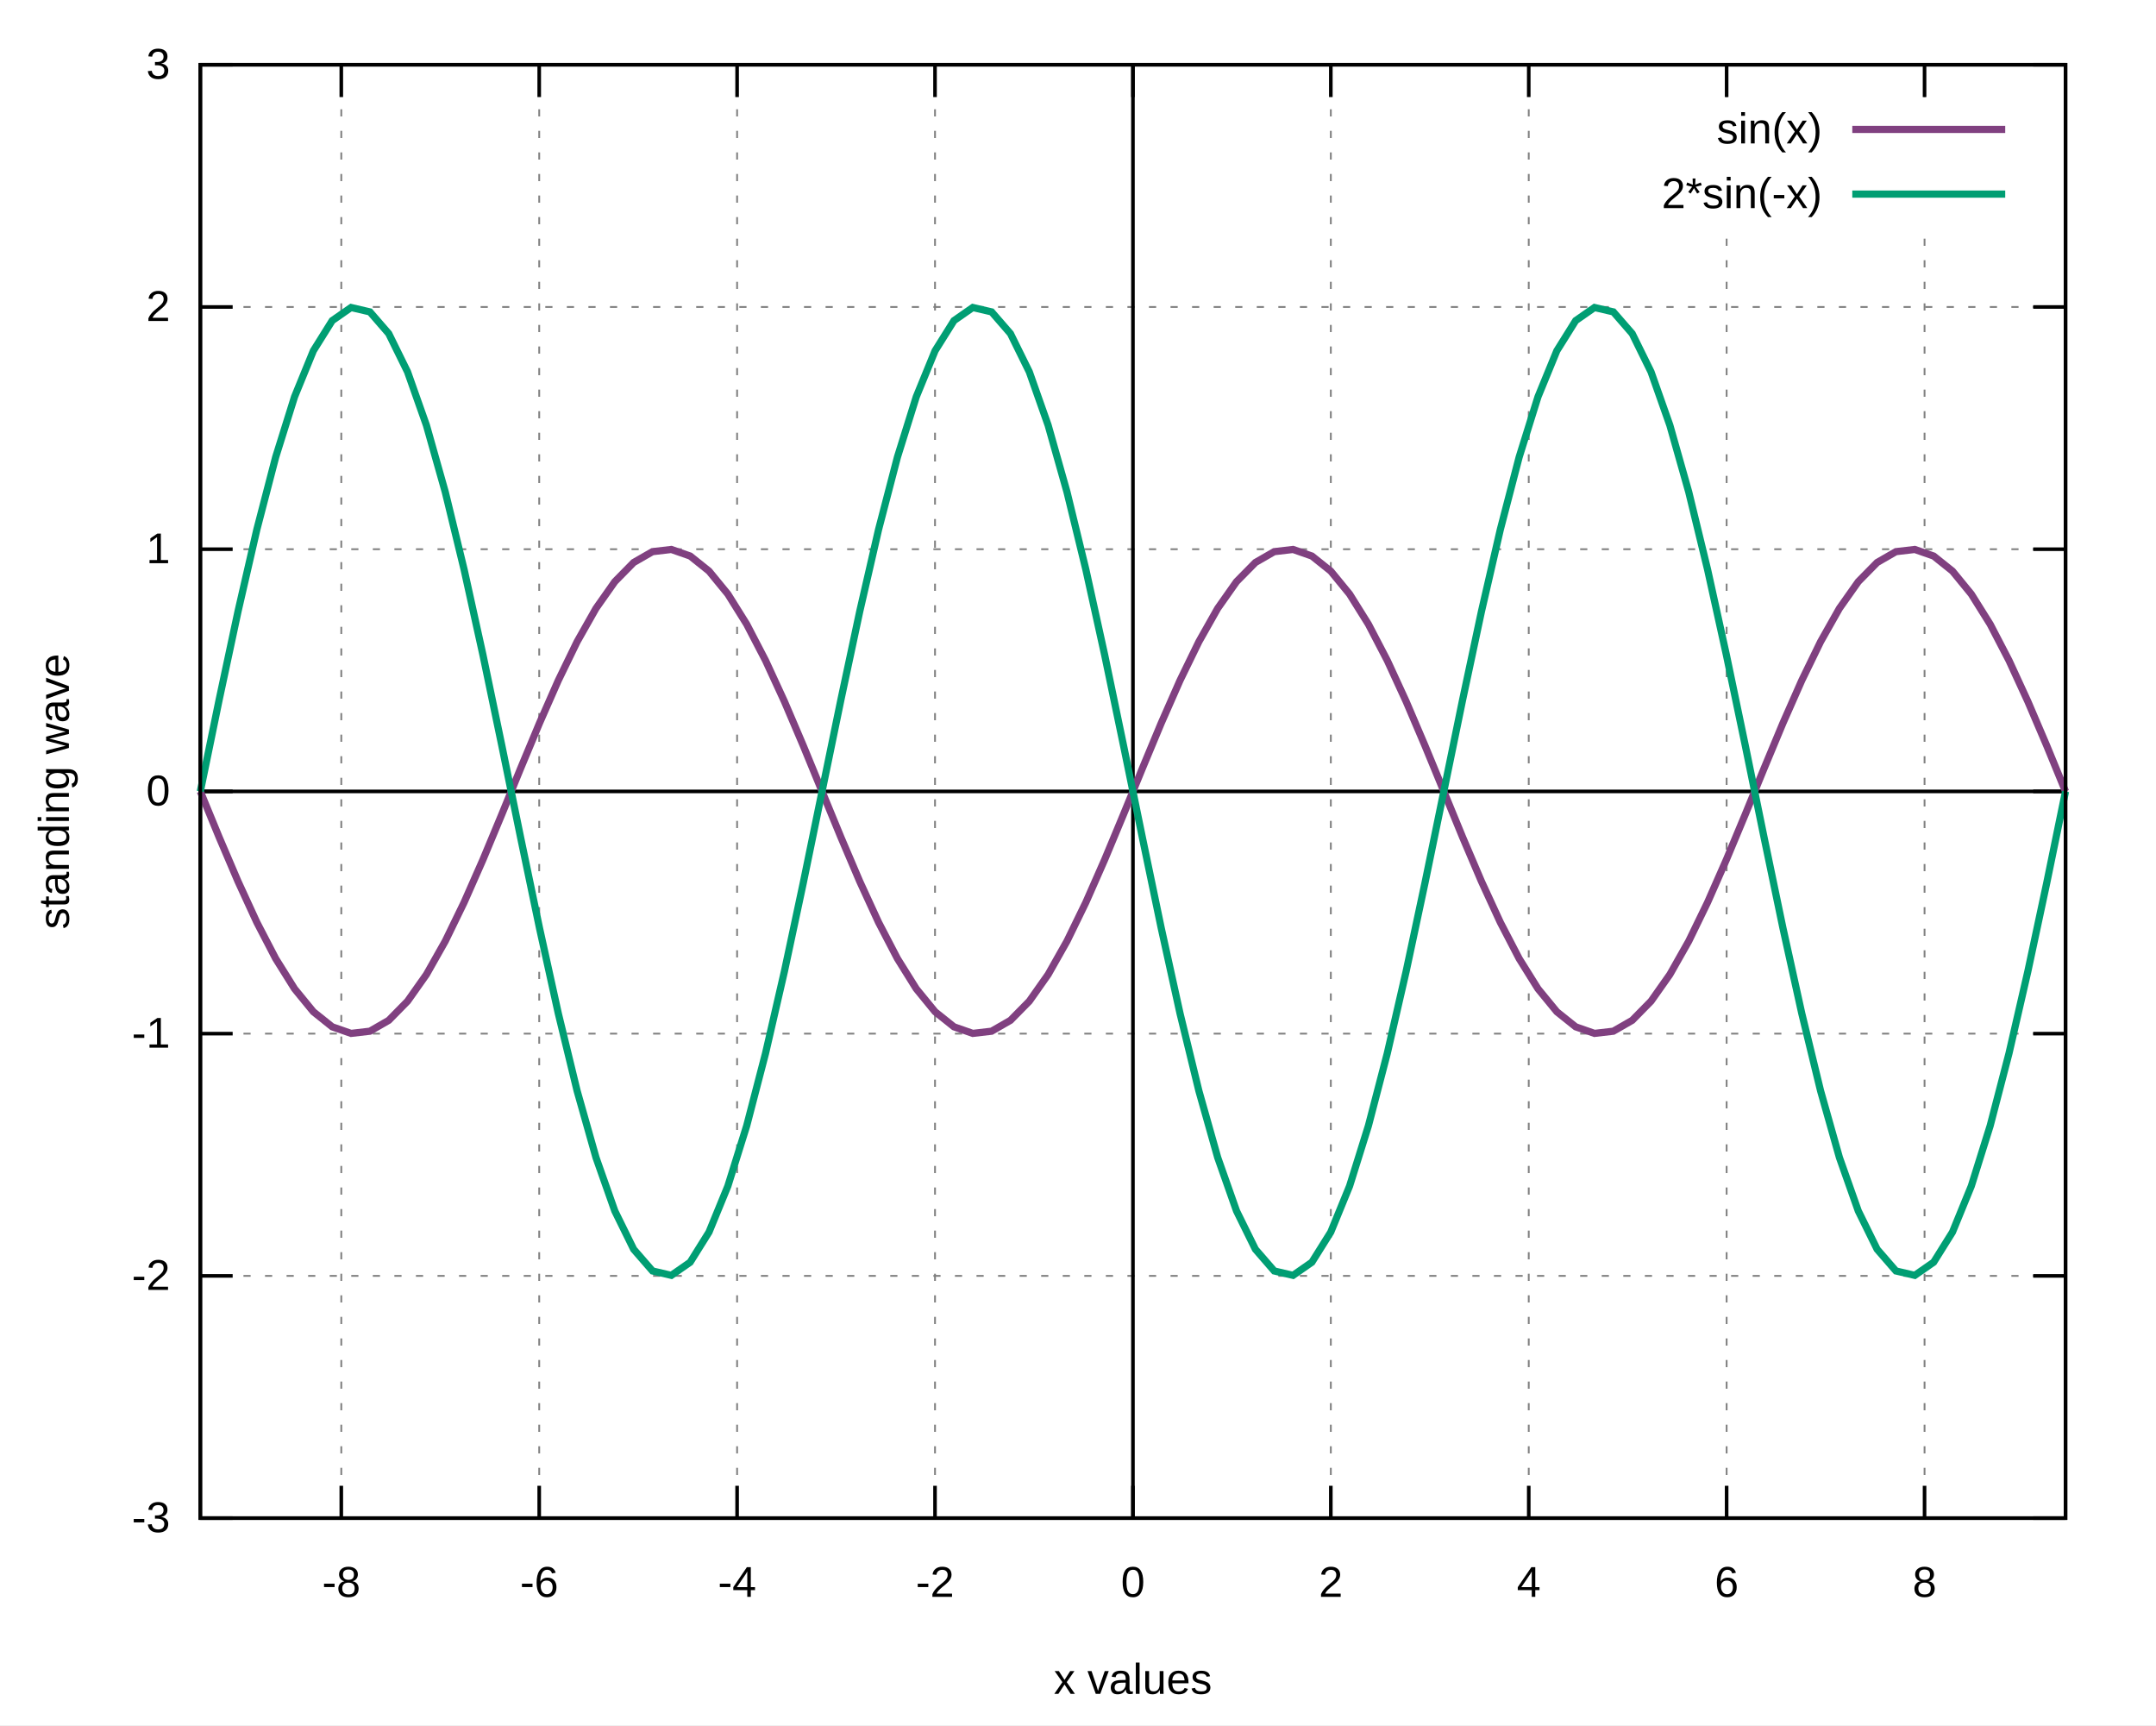
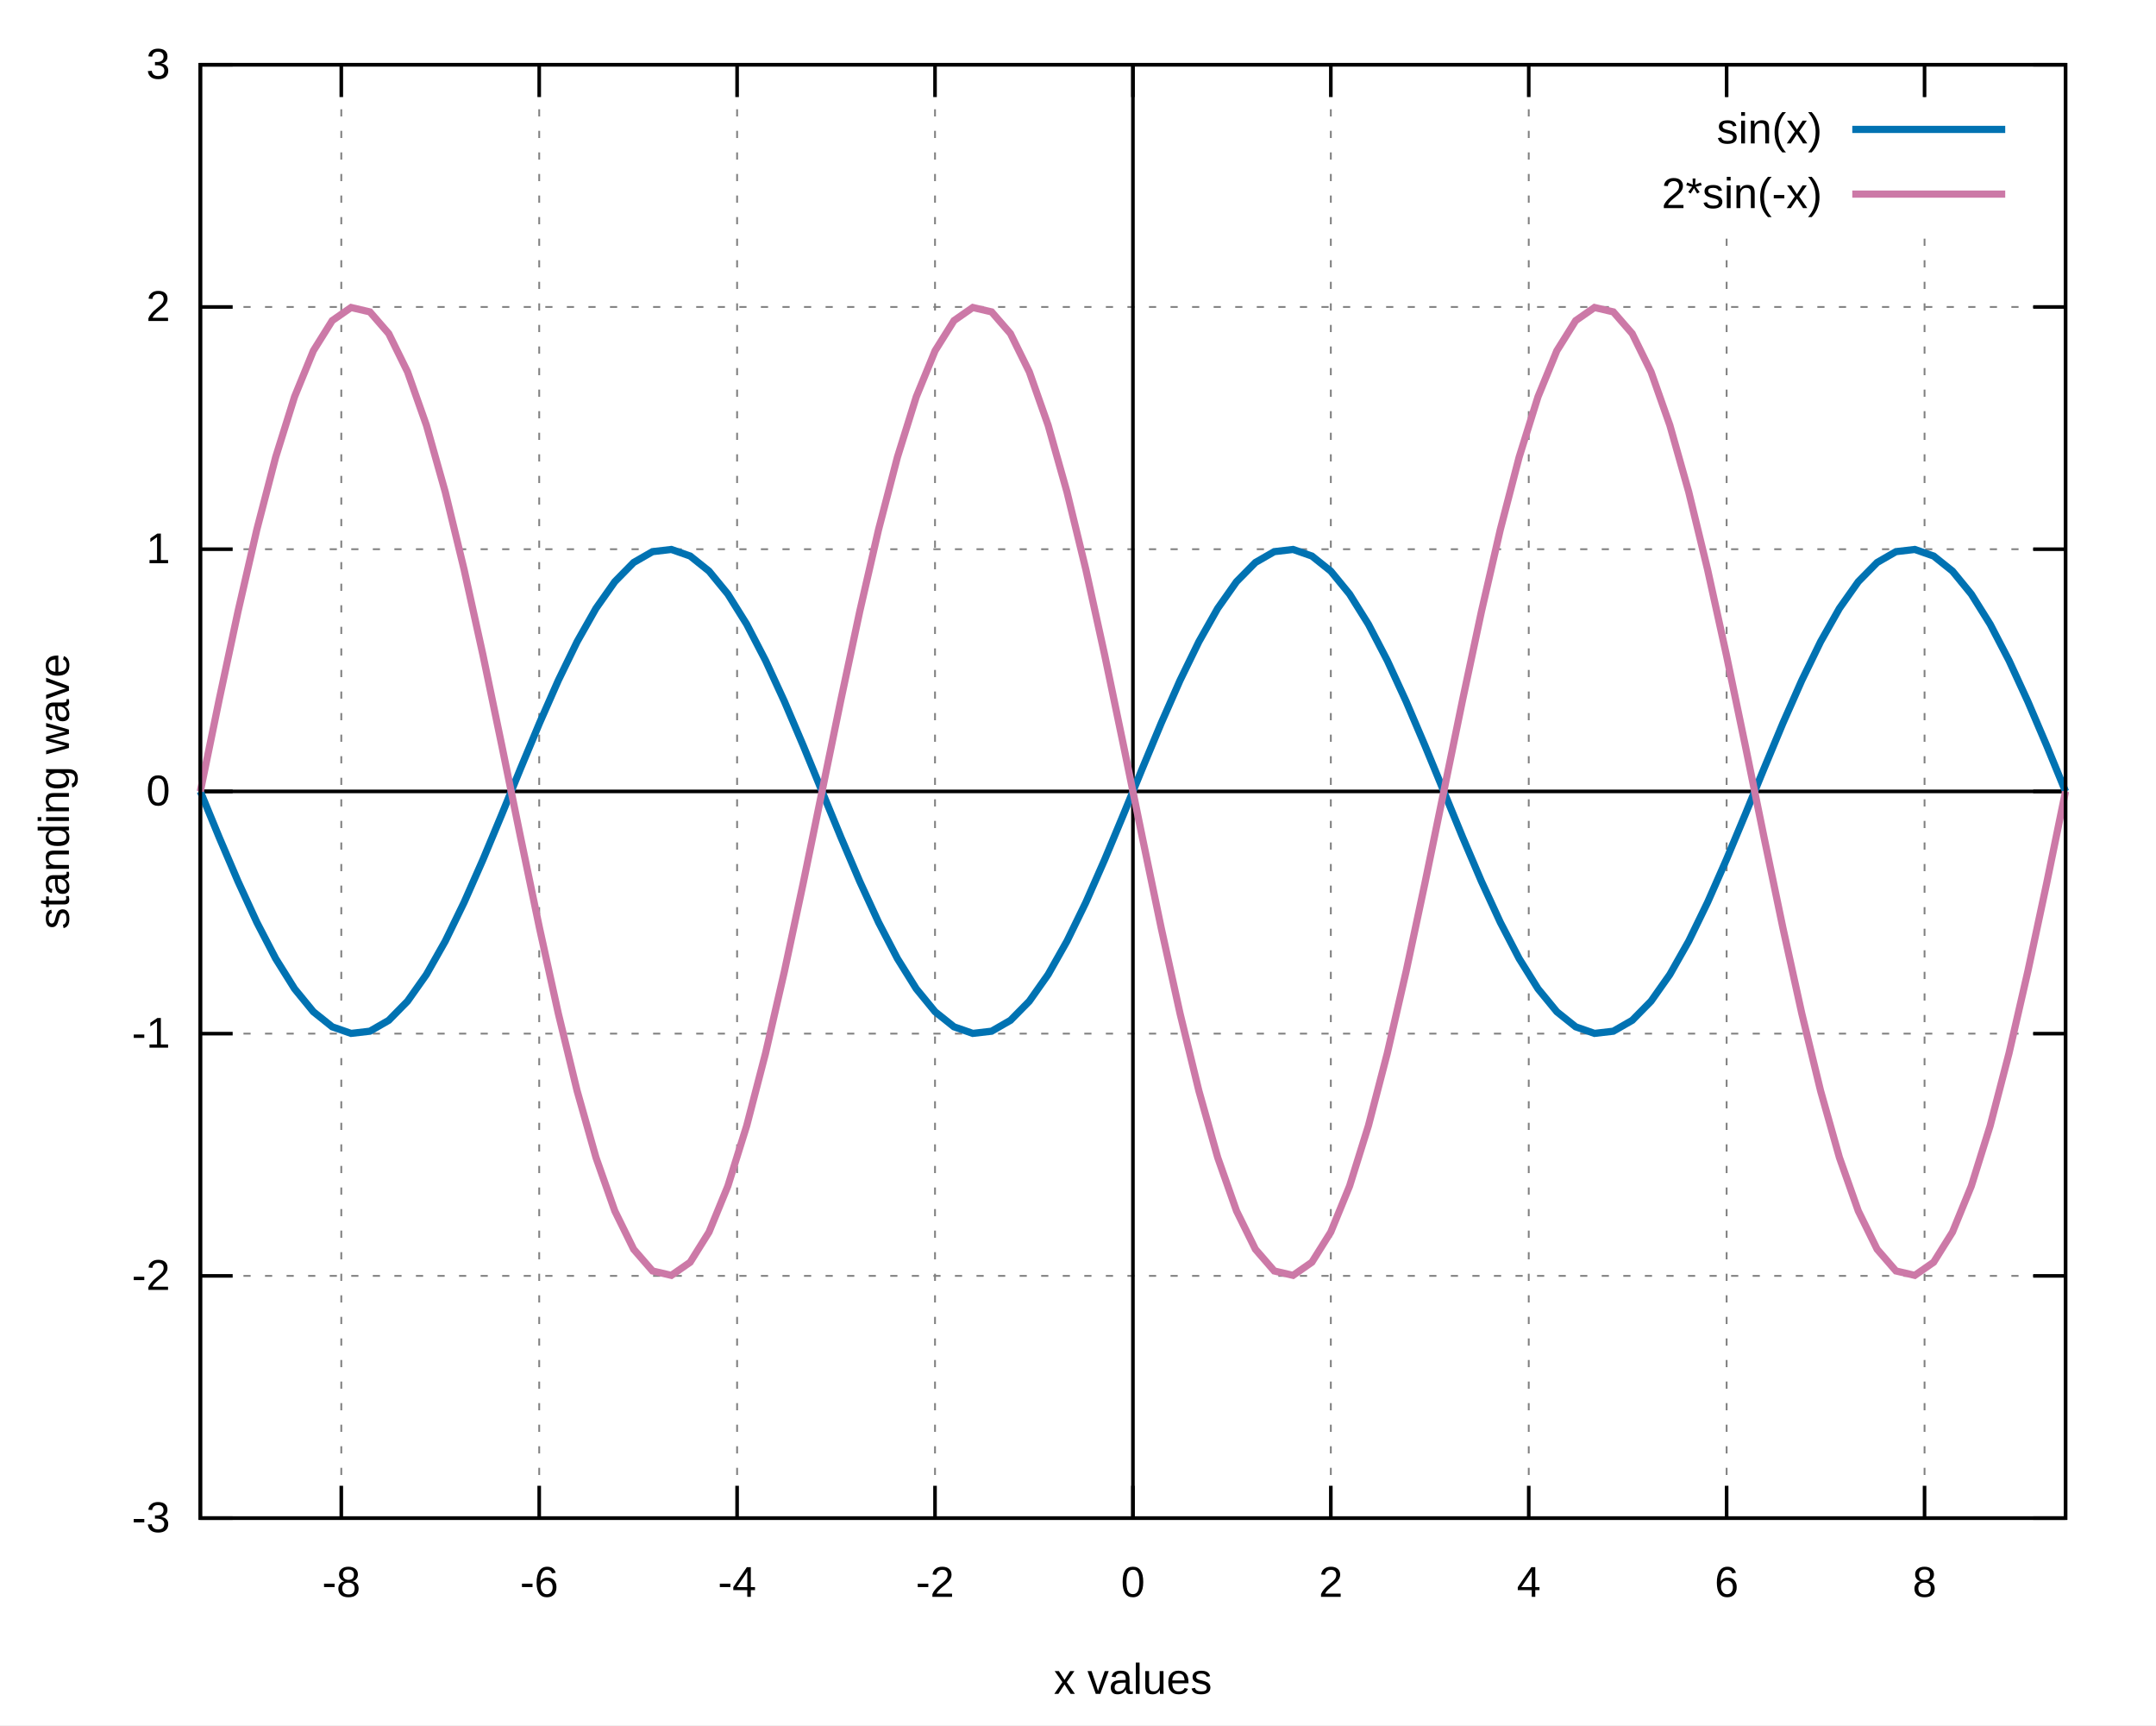
<svg xmlns="http://www.w3.org/2000/svg" xmlns:xlink="http://www.w3.org/1999/xlink" width="600" height="480" viewBox="0 0 600 480">
  <g id="gnuplot_canvas">
    <rect x="0" y="0" width="600" height="480" fill="#ffffff" />
    <defs>
      <circle id="gpDot" r="0.5" stroke-width="0.5" stroke="currentColor" />
      <path id="gpPt0" stroke-width="0.222" stroke="currentColor" d="M-1,0 h2 M0,-1 v2" />
      <path id="gpPt1" stroke-width="0.222" stroke="currentColor" d="M-1,-1 L1,1 M1,-1 L-1,1" />
      <path id="gpPt2" stroke-width="0.222" stroke="currentColor" d="M-1,0 L1,0 M0,-1 L0,1 M-1,-1 L1,1 M-1,1 L1,-1" />
      <rect id="gpPt3" stroke-width="0.222" stroke="currentColor" x="-1" y="-1" width="2" height="2" />
      <rect id="gpPt4" stroke-width="0.222" stroke="currentColor" fill="currentColor" x="-1" y="-1" width="2" height="2" />
      <circle id="gpPt5" stroke-width="0.222" stroke="currentColor" cx="0" cy="0" r="1" />
      <use xlink:href="#gpPt5" id="gpPt6" fill="currentColor" stroke="none" />
      <path id="gpPt7" stroke-width="0.222" stroke="currentColor" d="M0,-1.33 L-1.33,0.67 L1.33,0.67 z" />
      <use xlink:href="#gpPt7" id="gpPt8" fill="currentColor" stroke="none" />
      <use xlink:href="#gpPt7" id="gpPt9" stroke="currentColor" transform="rotate(180)" />
      <use xlink:href="#gpPt9" id="gpPt10" fill="currentColor" stroke="none" />
      <use xlink:href="#gpPt3" id="gpPt11" stroke="currentColor" transform="rotate(45)" />
      <use xlink:href="#gpPt11" id="gpPt12" fill="currentColor" stroke="none" />
      <path id="gpPt13" stroke-width="0.222" stroke="currentColor" d="M0,1.330 L1.265,0.411 L0.782,-1.067 L-0.782,-1.076 L-1.265,0.411 z" />
      <use xlink:href="#gpPt13" id="gpPt14" fill="currentColor" stroke="none" />
      <filter id="textbox" filterUnits="objectBoundingBox" x="0" y="0" height="1" width="1">
        <feFlood flood-color="#FFFFFF" flood-opacity="1" result="bgnd" />
        <feComposite in="SourceGraphic" in2="bgnd" operator="atop" />
      </filter>
      <filter id="greybox" filterUnits="objectBoundingBox" x="0" y="0" height="1" width="1">
        <feFlood flood-color="lightgrey" flood-opacity="1" result="grey" />
        <feComposite in="SourceGraphic" in2="grey" operator="atop" />
      </filter>
    </defs>
    <g fill="none" color="#FFFFFF" stroke="currentColor" stroke-width="1.00" stroke-linecap="butt" stroke-linejoin="miter">
</g>
    <g fill="none" color="black" stroke="currentColor" stroke-width="1.00" stroke-linecap="butt" stroke-linejoin="miter">
</g>
    <g fill="none" color="black" stroke="black" stroke-width="0.50" stroke-linecap="butt" stroke-linejoin="miter">
</g>
    <g fill="none" color="gray" stroke="currentColor" stroke-width="0.50" stroke-linecap="butt" stroke-linejoin="miter">
      <path stroke="gray" stroke-dasharray="2,4" class="gridline" d="M55.75,422.40 L574.82,422.40  " />
    </g>
    <g fill="none" color="gray" stroke="gray" stroke-width="1.00" stroke-linecap="butt" stroke-linejoin="miter">
</g>
    <g fill="none" color="black" stroke="currentColor" stroke-width="1.00" stroke-linecap="butt" stroke-linejoin="miter">
      <path stroke="black" d="M55.75,422.40 L64.75,422.40 M574.82,422.40 L565.82,422.40  " />
      <g transform="translate(47.36,426.30)" stroke="none" fill="black" font-family="Arial" font-size="12.00" text-anchor="end">
        <text>
          <tspan font-family="Arial">-3</tspan>
        </text>
      </g>
    </g>
    <g fill="none" color="black" stroke="currentColor" stroke-width="1.00" stroke-linecap="butt" stroke-linejoin="miter">
</g>
    <g fill="none" color="black" stroke="black" stroke-width="0.50" stroke-linecap="butt" stroke-linejoin="miter">
</g>
    <g fill="none" color="gray" stroke="currentColor" stroke-width="0.50" stroke-linecap="butt" stroke-linejoin="miter">
      <path stroke="gray" stroke-dasharray="2,4" class="gridline" d="M55.75,355.00 L574.82,355.00  " />
    </g>
    <g fill="none" color="gray" stroke="gray" stroke-width="1.00" stroke-linecap="butt" stroke-linejoin="miter">
</g>
    <g fill="none" color="black" stroke="currentColor" stroke-width="1.00" stroke-linecap="butt" stroke-linejoin="miter">
      <path stroke="black" d="M55.75,355.00 L64.75,355.00 M574.82,355.00 L565.82,355.00  " />
      <g transform="translate(47.36,358.90)" stroke="none" fill="black" font-family="Arial" font-size="12.00" text-anchor="end">
        <text>
          <tspan font-family="Arial">-2</tspan>
        </text>
      </g>
    </g>
    <g fill="none" color="black" stroke="currentColor" stroke-width="1.00" stroke-linecap="butt" stroke-linejoin="miter">
</g>
    <g fill="none" color="black" stroke="black" stroke-width="0.50" stroke-linecap="butt" stroke-linejoin="miter">
</g>
    <g fill="none" color="gray" stroke="currentColor" stroke-width="0.50" stroke-linecap="butt" stroke-linejoin="miter">
      <path stroke="gray" stroke-dasharray="2,4" class="gridline" d="M55.75,287.60 L574.82,287.60  " />
    </g>
    <g fill="none" color="gray" stroke="gray" stroke-width="1.00" stroke-linecap="butt" stroke-linejoin="miter">
</g>
    <g fill="none" color="black" stroke="currentColor" stroke-width="1.00" stroke-linecap="butt" stroke-linejoin="miter">
      <path stroke="black" d="M55.75,287.60 L64.75,287.60 M574.82,287.60 L565.82,287.60  " />
      <g transform="translate(47.36,291.50)" stroke="none" fill="black" font-family="Arial" font-size="12.00" text-anchor="end">
        <text>
          <tspan font-family="Arial">-1</tspan>
        </text>
      </g>
    </g>
    <g fill="none" color="black" stroke="currentColor" stroke-width="1.00" stroke-linecap="butt" stroke-linejoin="miter">
</g>
    <g fill="none" color="black" stroke="black" stroke-width="0.50" stroke-linecap="butt" stroke-linejoin="miter">
</g>
    <g fill="none" color="gray" stroke="currentColor" stroke-width="0.50" stroke-linecap="butt" stroke-linejoin="miter">
      <path stroke="gray" stroke-dasharray="2,4" class="gridline" d="M55.75,220.20 L574.82,220.20  " />
    </g>
    <g fill="none" color="gray" stroke="gray" stroke-width="1.00" stroke-linecap="butt" stroke-linejoin="miter">
</g>
    <g fill="none" color="black" stroke="currentColor" stroke-width="1.00" stroke-linecap="butt" stroke-linejoin="miter">
      <path stroke="black" d="M55.75,220.20 L64.75,220.20 M574.82,220.20 L565.82,220.20  " />
      <g transform="translate(47.36,224.10)" stroke="none" fill="black" font-family="Arial" font-size="12.00" text-anchor="end">
        <text>
          <tspan font-family="Arial"> 0</tspan>
        </text>
      </g>
    </g>
    <g fill="none" color="black" stroke="currentColor" stroke-width="1.00" stroke-linecap="butt" stroke-linejoin="miter">
</g>
    <g fill="none" color="black" stroke="black" stroke-width="0.50" stroke-linecap="butt" stroke-linejoin="miter">
</g>
    <g fill="none" color="gray" stroke="currentColor" stroke-width="0.50" stroke-linecap="butt" stroke-linejoin="miter">
      <path stroke="gray" stroke-dasharray="2,4" class="gridline" d="M55.75,152.81 L574.82,152.81  " />
    </g>
    <g fill="none" color="gray" stroke="gray" stroke-width="1.00" stroke-linecap="butt" stroke-linejoin="miter">
</g>
    <g fill="none" color="black" stroke="currentColor" stroke-width="1.00" stroke-linecap="butt" stroke-linejoin="miter">
      <path stroke="black" d="M55.75,152.81 L64.75,152.81 M574.82,152.81 L565.82,152.81  " />
      <g transform="translate(47.36,156.71)" stroke="none" fill="black" font-family="Arial" font-size="12.00" text-anchor="end">
        <text>
          <tspan font-family="Arial"> 1</tspan>
        </text>
      </g>
    </g>
    <g fill="none" color="black" stroke="currentColor" stroke-width="1.00" stroke-linecap="butt" stroke-linejoin="miter">
</g>
    <g fill="none" color="black" stroke="black" stroke-width="0.50" stroke-linecap="butt" stroke-linejoin="miter">
</g>
    <g fill="none" color="gray" stroke="currentColor" stroke-width="0.50" stroke-linecap="butt" stroke-linejoin="miter">
      <path stroke="gray" stroke-dasharray="2,4" class="gridline" d="M55.75,85.41 L574.82,85.41  " />
    </g>
    <g fill="none" color="gray" stroke="gray" stroke-width="1.00" stroke-linecap="butt" stroke-linejoin="miter">
</g>
    <g fill="none" color="black" stroke="currentColor" stroke-width="1.00" stroke-linecap="butt" stroke-linejoin="miter">
      <path stroke="black" d="M55.75,85.41 L64.75,85.41 M574.82,85.41 L565.82,85.41  " />
      <g transform="translate(47.36,89.31)" stroke="none" fill="black" font-family="Arial" font-size="12.00" text-anchor="end">
        <text>
          <tspan font-family="Arial"> 2</tspan>
        </text>
      </g>
    </g>
    <g fill="none" color="black" stroke="currentColor" stroke-width="1.00" stroke-linecap="butt" stroke-linejoin="miter">
</g>
    <g fill="none" color="black" stroke="black" stroke-width="0.50" stroke-linecap="butt" stroke-linejoin="miter">
</g>
    <g fill="none" color="gray" stroke="currentColor" stroke-width="0.50" stroke-linecap="butt" stroke-linejoin="miter">
      <path stroke="gray" stroke-dasharray="2,4" class="gridline" d="M55.75,18.01 L574.82,18.01  " />
    </g>
    <g fill="none" color="gray" stroke="gray" stroke-width="1.00" stroke-linecap="butt" stroke-linejoin="miter">
</g>
    <g fill="none" color="black" stroke="currentColor" stroke-width="1.00" stroke-linecap="butt" stroke-linejoin="miter">
      <path stroke="black" d="M55.75,18.01 L64.75,18.01 M574.82,18.01 L565.82,18.01  " />
      <g transform="translate(47.36,21.91)" stroke="none" fill="black" font-family="Arial" font-size="12.00" text-anchor="end">
        <text>
          <tspan font-family="Arial"> 3</tspan>
        </text>
      </g>
    </g>
    <g fill="none" color="black" stroke="currentColor" stroke-width="1.00" stroke-linecap="butt" stroke-linejoin="miter">
</g>
    <g fill="none" color="black" stroke="black" stroke-width="0.50" stroke-linecap="butt" stroke-linejoin="miter">
</g>
    <g fill="none" color="gray" stroke="currentColor" stroke-width="0.50" stroke-linecap="butt" stroke-linejoin="miter">
      <path stroke="gray" stroke-dasharray="2,4" class="gridline" d="M94.98,422.40 L94.98,18.01  " />
    </g>
    <g fill="none" color="gray" stroke="gray" stroke-width="1.00" stroke-linecap="butt" stroke-linejoin="miter">
</g>
    <g fill="none" color="black" stroke="currentColor" stroke-width="1.00" stroke-linecap="butt" stroke-linejoin="miter">
      <path stroke="black" d="M94.98,422.40 L94.98,413.40 M94.98,18.01 L94.98,27.01  " />
      <g transform="translate(94.98,444.30)" stroke="none" fill="black" font-family="Arial" font-size="12.00" text-anchor="middle">
        <text>
          <tspan font-family="Arial">-8</tspan>
        </text>
      </g>
    </g>
    <g fill="none" color="black" stroke="currentColor" stroke-width="1.00" stroke-linecap="butt" stroke-linejoin="miter">
</g>
    <g fill="none" color="black" stroke="black" stroke-width="0.50" stroke-linecap="butt" stroke-linejoin="miter">
</g>
    <g fill="none" color="gray" stroke="currentColor" stroke-width="0.50" stroke-linecap="butt" stroke-linejoin="miter">
      <path stroke="gray" stroke-dasharray="2,4" class="gridline" d="M150.06,422.40 L150.06,18.01  " />
    </g>
    <g fill="none" color="gray" stroke="gray" stroke-width="1.00" stroke-linecap="butt" stroke-linejoin="miter">
</g>
    <g fill="none" color="black" stroke="currentColor" stroke-width="1.00" stroke-linecap="butt" stroke-linejoin="miter">
      <path stroke="black" d="M150.06,422.40 L150.06,413.40 M150.06,18.01 L150.06,27.01  " />
      <g transform="translate(150.06,444.30)" stroke="none" fill="black" font-family="Arial" font-size="12.00" text-anchor="middle">
        <text>
          <tspan font-family="Arial">-6</tspan>
        </text>
      </g>
    </g>
    <g fill="none" color="black" stroke="currentColor" stroke-width="1.00" stroke-linecap="butt" stroke-linejoin="miter">
</g>
    <g fill="none" color="black" stroke="black" stroke-width="0.50" stroke-linecap="butt" stroke-linejoin="miter">
</g>
    <g fill="none" color="gray" stroke="currentColor" stroke-width="0.50" stroke-linecap="butt" stroke-linejoin="miter">
      <path stroke="gray" stroke-dasharray="2,4" class="gridline" d="M205.13,422.40 L205.13,18.01  " />
    </g>
    <g fill="none" color="gray" stroke="gray" stroke-width="1.00" stroke-linecap="butt" stroke-linejoin="miter">
</g>
    <g fill="none" color="black" stroke="currentColor" stroke-width="1.00" stroke-linecap="butt" stroke-linejoin="miter">
      <path stroke="black" d="M205.13,422.40 L205.13,413.40 M205.13,18.01 L205.13,27.01  " />
      <g transform="translate(205.13,444.30)" stroke="none" fill="black" font-family="Arial" font-size="12.00" text-anchor="middle">
        <text>
          <tspan font-family="Arial">-4</tspan>
        </text>
      </g>
    </g>
    <g fill="none" color="black" stroke="currentColor" stroke-width="1.00" stroke-linecap="butt" stroke-linejoin="miter">
</g>
    <g fill="none" color="black" stroke="black" stroke-width="0.50" stroke-linecap="butt" stroke-linejoin="miter">
</g>
    <g fill="none" color="gray" stroke="currentColor" stroke-width="0.50" stroke-linecap="butt" stroke-linejoin="miter">
      <path stroke="gray" stroke-dasharray="2,4" class="gridline" d="M260.21,422.40 L260.21,18.01  " />
    </g>
    <g fill="none" color="gray" stroke="gray" stroke-width="1.00" stroke-linecap="butt" stroke-linejoin="miter">
</g>
    <g fill="none" color="black" stroke="currentColor" stroke-width="1.00" stroke-linecap="butt" stroke-linejoin="miter">
      <path stroke="black" d="M260.21,422.40 L260.21,413.40 M260.21,18.01 L260.21,27.01  " />
      <g transform="translate(260.21,444.30)" stroke="none" fill="black" font-family="Arial" font-size="12.00" text-anchor="middle">
        <text>
          <tspan font-family="Arial">-2</tspan>
        </text>
      </g>
    </g>
    <g fill="none" color="black" stroke="currentColor" stroke-width="1.00" stroke-linecap="butt" stroke-linejoin="miter">
</g>
    <g fill="none" color="black" stroke="black" stroke-width="0.50" stroke-linecap="butt" stroke-linejoin="miter">
</g>
    <g fill="none" color="gray" stroke="currentColor" stroke-width="0.50" stroke-linecap="butt" stroke-linejoin="miter">
      <path stroke="gray" stroke-dasharray="2,4" class="gridline" d="M315.29,422.40 L315.29,18.01  " />
    </g>
    <g fill="none" color="gray" stroke="gray" stroke-width="1.00" stroke-linecap="butt" stroke-linejoin="miter">
</g>
    <g fill="none" color="black" stroke="currentColor" stroke-width="1.00" stroke-linecap="butt" stroke-linejoin="miter">
      <path stroke="black" d="M315.29,422.40 L315.29,413.40 M315.29,18.01 L315.29,27.01  " />
      <g transform="translate(315.29,444.30)" stroke="none" fill="black" font-family="Arial" font-size="12.00" text-anchor="middle">
        <text>
          <tspan font-family="Arial"> 0</tspan>
        </text>
      </g>
    </g>
    <g fill="none" color="black" stroke="currentColor" stroke-width="1.00" stroke-linecap="butt" stroke-linejoin="miter">
</g>
    <g fill="none" color="black" stroke="black" stroke-width="0.50" stroke-linecap="butt" stroke-linejoin="miter">
</g>
    <g fill="none" color="gray" stroke="currentColor" stroke-width="0.50" stroke-linecap="butt" stroke-linejoin="miter">
      <path stroke="gray" stroke-dasharray="2,4" class="gridline" d="M370.36,422.40 L370.36,18.01  " />
    </g>
    <g fill="none" color="gray" stroke="gray" stroke-width="1.00" stroke-linecap="butt" stroke-linejoin="miter">
</g>
    <g fill="none" color="black" stroke="currentColor" stroke-width="1.00" stroke-linecap="butt" stroke-linejoin="miter">
      <path stroke="black" d="M370.36,422.40 L370.36,413.40 M370.36,18.01 L370.36,27.01  " />
      <g transform="translate(370.36,444.30)" stroke="none" fill="black" font-family="Arial" font-size="12.00" text-anchor="middle">
        <text>
          <tspan font-family="Arial"> 2</tspan>
        </text>
      </g>
    </g>
    <g fill="none" color="black" stroke="currentColor" stroke-width="1.00" stroke-linecap="butt" stroke-linejoin="miter">
</g>
    <g fill="none" color="black" stroke="black" stroke-width="0.50" stroke-linecap="butt" stroke-linejoin="miter">
</g>
    <g fill="none" color="gray" stroke="currentColor" stroke-width="0.50" stroke-linecap="butt" stroke-linejoin="miter">
      <path stroke="gray" stroke-dasharray="2,4" class="gridline" d="M425.44,422.40 L425.44,18.01  " />
    </g>
    <g fill="none" color="gray" stroke="gray" stroke-width="1.00" stroke-linecap="butt" stroke-linejoin="miter">
</g>
    <g fill="none" color="black" stroke="currentColor" stroke-width="1.00" stroke-linecap="butt" stroke-linejoin="miter">
      <path stroke="black" d="M425.44,422.40 L425.44,413.40 M425.44,18.01 L425.44,27.01  " />
      <g transform="translate(425.44,444.30)" stroke="none" fill="black" font-family="Arial" font-size="12.00" text-anchor="middle">
        <text>
          <tspan font-family="Arial"> 4</tspan>
        </text>
      </g>
    </g>
    <g fill="none" color="black" stroke="currentColor" stroke-width="1.00" stroke-linecap="butt" stroke-linejoin="miter">
</g>
    <g fill="none" color="black" stroke="black" stroke-width="0.50" stroke-linecap="butt" stroke-linejoin="miter">
</g>
    <g fill="none" color="gray" stroke="currentColor" stroke-width="0.50" stroke-linecap="butt" stroke-linejoin="miter">
      <path stroke="gray" stroke-dasharray="2,4" class="gridline" d="M480.51,422.40 L480.51,63.01 M480.51,27.01 L480.51,18.01  " />
    </g>
    <g fill="none" color="gray" stroke="gray" stroke-width="1.00" stroke-linecap="butt" stroke-linejoin="miter">
</g>
    <g fill="none" color="black" stroke="currentColor" stroke-width="1.00" stroke-linecap="butt" stroke-linejoin="miter">
      <path stroke="black" d="M480.51,422.40 L480.51,413.40 M480.51,18.01 L480.51,27.01  " />
      <g transform="translate(480.51,444.30)" stroke="none" fill="black" font-family="Arial" font-size="12.00" text-anchor="middle">
        <text>
          <tspan font-family="Arial"> 6</tspan>
        </text>
      </g>
    </g>
    <g fill="none" color="black" stroke="currentColor" stroke-width="1.00" stroke-linecap="butt" stroke-linejoin="miter">
</g>
    <g fill="none" color="black" stroke="black" stroke-width="0.50" stroke-linecap="butt" stroke-linejoin="miter">
</g>
    <g fill="none" color="gray" stroke="currentColor" stroke-width="0.50" stroke-linecap="butt" stroke-linejoin="miter">
      <path stroke="gray" stroke-dasharray="2,4" class="gridline" d="M535.59,422.40 L535.59,63.01 M535.59,27.01 L535.59,18.01  " />
    </g>
    <g fill="none" color="gray" stroke="gray" stroke-width="1.00" stroke-linecap="butt" stroke-linejoin="miter">
</g>
    <g fill="none" color="black" stroke="currentColor" stroke-width="1.00" stroke-linecap="butt" stroke-linejoin="miter">
      <path stroke="black" d="M535.59,422.40 L535.59,413.40 M535.59,18.01 L535.59,27.01  " />
      <g transform="translate(535.59,444.30)" stroke="none" fill="black" font-family="Arial" font-size="12.00" text-anchor="middle">
        <text>
          <tspan font-family="Arial"> 8</tspan>
        </text>
      </g>
    </g>
    <g fill="none" color="black" stroke="currentColor" stroke-width="1.00" stroke-linecap="butt" stroke-linejoin="miter">
</g>
    <g fill="none" color="black" stroke="currentColor" stroke-width="1.00" stroke-linecap="butt" stroke-linejoin="miter">
      <path stroke="rgb(  0,   0,   0)" d="M55.75,220.20 L574.82,220.20  " />
    </g>
    <g fill="none" color="black" stroke="currentColor" stroke-width="1.00" stroke-linecap="butt" stroke-linejoin="miter">
      <path stroke="rgb(  0,   0,   0)" d="M315.29,422.40 L315.29,18.01  " />
    </g>
    <g fill="none" color="black" stroke="currentColor" stroke-width="1.00" stroke-linecap="butt" stroke-linejoin="miter">
      <path stroke="black" d="M55.75,18.01 L55.75,422.40 L574.82,422.40 L574.82,18.01 L55.75,18.01 Z  " />
    </g>
    <g fill="none" color="black" stroke="currentColor" stroke-width="1.00" stroke-linecap="butt" stroke-linejoin="miter">
</g>
    <g id="gnuplot_plot_1">
      <g fill="none" color="#FFFFFF" stroke="black" stroke-width="2.00" stroke-linecap="butt" stroke-linejoin="miter">
</g>
      <g fill="none" color="black" stroke="currentColor" stroke-width="2.00" stroke-linecap="butt" stroke-linejoin="miter">
        <g transform="translate(507.09,39.91)" stroke="none" fill="black" font-family="Arial" font-size="12.00" text-anchor="end">
          <text>sin(x)</text>
        </g>
      </g>
      <g fill="none" color="black" stroke="currentColor" stroke-width="2.00" stroke-linecap="butt" stroke-linejoin="miter">
-         <path stroke="rgb(128,  64, 128)" d="M515.48,36.01 L558.04,36.01 M55.75,220.21 L60.99,232.96 L66.24,245.25 L71.48,256.64 L76.72,266.72 L81.97,275.11   L87.21,281.51 L92.45,285.70 L97.70,287.53 L102.94,286.92 L108.18,283.90 L113.42,278.57 L118.67,271.14 L123.91,261.87   L129.15,251.09 L134.40,239.19 L139.64,226.61 L144.88,213.80 L150.13,201.22 L155.37,189.32 L160.61,178.54 L165.86,169.27   L171.10,161.84 L176.34,156.51 L181.59,153.49 L186.83,152.88 L192.07,154.71 L197.31,158.90 L202.56,165.30 L207.80,173.69   L213.04,183.77 L218.29,195.16 L223.53,207.45 L228.77,220.20 L234.02,232.96 L239.26,245.25 L244.50,256.64 L249.75,266.72   L254.99,275.11 L260.23,281.51 L265.48,285.70 L270.72,287.53 L275.96,286.92 L281.20,283.90 L286.45,278.57 L291.69,271.14   L296.93,261.87 L302.18,251.09 L307.42,239.19 L312.66,226.61 L317.91,213.80 L323.15,201.22 L328.39,189.32 L333.64,178.54   L338.88,169.27 L344.12,161.84 L349.37,156.51 L354.61,153.49 L359.85,152.88 L365.09,154.71 L370.34,158.90 L375.58,165.30   L380.82,173.69 L386.07,183.77 L391.31,195.16 L396.55,207.45 L401.80,220.20 L407.04,232.96 L412.28,245.25 L417.53,256.64   L422.77,266.72 L428.01,275.11 L433.26,281.51 L438.50,285.70 L443.74,287.53 L448.98,286.92 L454.23,283.90 L459.47,278.57   L464.71,271.14 L469.96,261.87 L475.20,251.09 L480.44,239.19 L485.69,226.61 L490.93,213.80 L496.17,201.22 L501.42,189.32   L506.66,178.54 L511.90,169.27 L517.15,161.84 L522.39,156.51 L527.63,153.49 L532.87,152.88 L538.12,154.71 L543.36,158.90   L548.60,165.30 L553.85,173.69 L559.09,183.77 L564.33,195.16 L569.58,207.45 L574.82,220.20  " />
+         <path stroke="rgb(  0, 114, 178)" d="M515.48,36.01 L558.04,36.01 M55.75,220.21 L60.99,232.96 L66.24,245.25 L71.48,256.64 L76.72,266.72 L81.97,275.11   L87.21,281.51 L92.45,285.70 L97.70,287.53 L102.94,286.92 L108.18,283.90 L113.42,278.57 L118.67,271.14 L123.91,261.87   L129.15,251.09 L134.40,239.19 L139.64,226.61 L144.88,213.80 L150.13,201.22 L155.37,189.32 L160.61,178.54 L165.86,169.27   L171.10,161.84 L176.34,156.51 L181.59,153.49 L186.83,152.88 L192.07,154.71 L197.31,158.90 L202.56,165.30 L207.80,173.69   L213.04,183.77 L218.29,195.16 L223.53,207.45 L228.77,220.20 L234.02,232.96 L239.26,245.25 L244.50,256.64 L249.75,266.72   L254.99,275.11 L260.23,281.51 L265.48,285.70 L270.72,287.53 L275.96,286.92 L281.20,283.90 L286.45,278.57 L291.69,271.14   L296.93,261.87 L302.18,251.09 L307.42,239.19 L312.66,226.61 L317.91,213.80 L323.15,201.22 L328.39,189.32 L333.64,178.54   L338.88,169.27 L344.12,161.84 L349.37,156.51 L354.61,153.49 L359.85,152.88 L365.09,154.71 L370.34,158.90 L375.58,165.30   L380.82,173.69 L386.07,183.77 L391.31,195.16 L396.55,207.45 L401.80,220.20 L407.04,232.96 L412.28,245.25 L417.53,256.64   L422.77,266.72 L428.01,275.11 L433.26,281.51 L438.50,285.70 L443.74,287.53 L448.98,286.92 L454.23,283.90 L459.47,278.57   L464.71,271.14 L469.96,261.87 L475.20,251.09 L480.44,239.19 L485.69,226.61 L490.93,213.80 L496.17,201.22 L501.42,189.32   L506.66,178.54 L511.90,169.27 L517.15,161.84 L522.39,156.51 L527.63,153.49 L532.87,152.88 L538.12,154.71 L543.36,158.90   L548.60,165.30 L553.85,173.69 L559.09,183.77 L564.33,195.16 L569.58,207.45 L574.82,220.20  " />
      </g>
    </g>
    <g id="gnuplot_plot_2">
      <g fill="none" color="black" stroke="currentColor" stroke-width="2.00" stroke-linecap="butt" stroke-linejoin="miter">
        <g transform="translate(507.09,57.91)" stroke="none" fill="black" font-family="Arial" font-size="12.00" text-anchor="end">
          <text>2*sin(-x)</text>
        </g>
      </g>
      <g fill="none" color="black" stroke="currentColor" stroke-width="2.00" stroke-linecap="butt" stroke-linejoin="miter">
-         <path stroke="rgb(  0, 158, 115)" d="M515.48,54.01 L558.04,54.01 M55.75,220.20 L60.99,194.69 L66.24,170.11 L71.48,147.33 L76.72,127.18 L81.97,110.40   L87.21,97.59 L92.45,89.21 L97.70,85.56 L102.94,86.78 L108.18,92.82 L113.42,103.47 L118.67,118.33 L123.91,136.88   L129.15,158.44 L134.40,182.23 L139.64,207.39 L144.88,233.02 L150.13,258.18 L155.37,281.97 L160.61,303.53 L165.86,322.08   L171.10,336.94 L176.34,347.59 L181.59,353.63 L186.83,354.85 L192.07,351.20 L197.31,342.82 L202.56,330.01 L207.80,313.23   L213.04,293.08 L218.29,270.30 L223.53,245.72 L228.77,220.20 L234.02,194.69 L239.26,170.11 L244.50,147.33 L249.75,127.18   L254.99,110.40 L260.23,97.59 L265.48,89.21 L270.72,85.56 L275.96,86.78 L281.20,92.82 L286.45,103.47 L291.69,118.33   L296.93,136.88 L302.18,158.44 L307.42,182.23 L312.66,207.39 L317.91,233.02 L323.15,258.18 L328.39,281.97 L333.64,303.53   L338.88,322.08 L344.12,336.94 L349.37,347.59 L354.61,353.63 L359.85,354.85 L365.09,351.20 L370.34,342.82 L375.58,330.01   L380.82,313.23 L386.07,293.08 L391.31,270.30 L396.55,245.72 L401.80,220.21 L407.04,194.69 L412.28,170.11 L417.53,147.33   L422.77,127.18 L428.01,110.40 L433.26,97.59 L438.50,89.21 L443.74,85.56 L448.98,86.78 L454.23,92.82 L459.47,103.47   L464.71,118.33 L469.96,136.88 L475.20,158.44 L480.44,182.23 L485.69,207.39 L490.93,233.02 L496.17,258.18 L501.42,281.97   L506.66,303.53 L511.90,322.08 L517.15,336.94 L522.39,347.59 L527.63,353.63 L532.87,354.85 L538.12,351.20 L543.36,342.82   L548.60,330.01 L553.85,313.23 L559.09,293.08 L564.33,270.30 L569.58,245.72 L574.82,220.21  " />
+         <path stroke="rgb(204, 121, 167)" d="M515.48,54.01 L558.04,54.01 M55.75,220.20 L60.99,194.69 L66.24,170.11 L71.48,147.33 L76.72,127.18 L81.97,110.40   L87.21,97.59 L92.45,89.21 L97.70,85.56 L102.94,86.78 L108.18,92.82 L113.42,103.47 L118.67,118.33 L123.91,136.88   L129.15,158.44 L134.40,182.23 L139.64,207.39 L144.88,233.02 L150.13,258.18 L155.37,281.97 L160.61,303.53 L165.86,322.08   L171.10,336.94 L176.34,347.59 L181.59,353.63 L186.83,354.85 L192.07,351.20 L197.31,342.82 L202.56,330.01 L207.80,313.23   L213.04,293.08 L218.29,270.30 L223.53,245.72 L228.77,220.20 L234.02,194.69 L239.26,170.11 L244.50,147.33 L249.75,127.18   L254.99,110.40 L260.23,97.59 L265.48,89.21 L270.72,85.56 L275.96,86.78 L281.20,92.82 L286.45,103.47 L291.69,118.33   L296.93,136.88 L302.18,158.44 L307.42,182.23 L312.66,207.39 L317.91,233.02 L323.15,258.18 L328.39,281.97 L333.64,303.53   L338.88,322.08 L344.12,336.94 L349.37,347.59 L354.61,353.63 L359.85,354.85 L365.09,351.20 L370.34,342.82 L375.58,330.01   L380.82,313.23 L386.07,293.08 L391.31,270.30 L396.55,245.72 L401.80,220.21 L407.04,194.69 L412.28,170.11 L417.53,147.33   L422.77,127.18 L428.01,110.40 L433.26,97.59 L438.50,89.21 L443.74,85.56 L448.98,86.78 L454.23,92.82 L459.47,103.47   L464.71,118.33 L469.96,136.88 L475.20,158.44 L480.44,182.23 L485.69,207.39 L490.93,233.02 L496.17,258.18 L501.42,281.97   L506.66,303.53 L511.90,322.08 L517.15,336.94 L522.39,347.59 L527.63,353.63 L532.87,354.85 L538.12,351.20 L543.36,342.82   L548.60,330.01 L553.85,313.23 L559.09,293.08 L564.33,270.30 L569.58,245.72 L574.82,220.21  " />
      </g>
    </g>
    <g fill="none" color="black" stroke="currentColor" stroke-width="2.00" stroke-linecap="butt" stroke-linejoin="miter">
</g>
    <g fill="none" color="black" stroke="black" stroke-width="1.00" stroke-linecap="butt" stroke-linejoin="miter">
</g>
    <g fill="none" color="black" stroke="currentColor" stroke-width="1.00" stroke-linecap="butt" stroke-linejoin="miter">
      <path stroke="black" d="M55.75,18.01 L55.75,422.40 L574.82,422.40 L574.82,18.01 L55.75,18.01 Z  " />
      <g transform="translate(19.18,220.21) rotate(270.00)" stroke="none" fill="black" font-family="Arial" font-size="12.00" text-anchor="middle">
        <text>
          <tspan font-family="Arial">standing wave</tspan>
        </text>
      </g>
    </g>
    <g fill="none" color="black" stroke="currentColor" stroke-width="1.00" stroke-linecap="butt" stroke-linejoin="miter">
      <g transform="translate(315.28,471.30)" stroke="none" fill="black" font-family="Arial" font-size="12.00" text-anchor="middle">
        <text>
          <tspan font-family="Arial">x values</tspan>
        </text>
      </g>
    </g>
    <g fill="none" color="black" stroke="currentColor" stroke-width="1.00" stroke-linecap="butt" stroke-linejoin="miter">
</g>
    <g fill="none" color="black" stroke="currentColor" stroke-width="1.00" stroke-linecap="butt" stroke-linejoin="miter">
</g>
  </g>
</svg>
